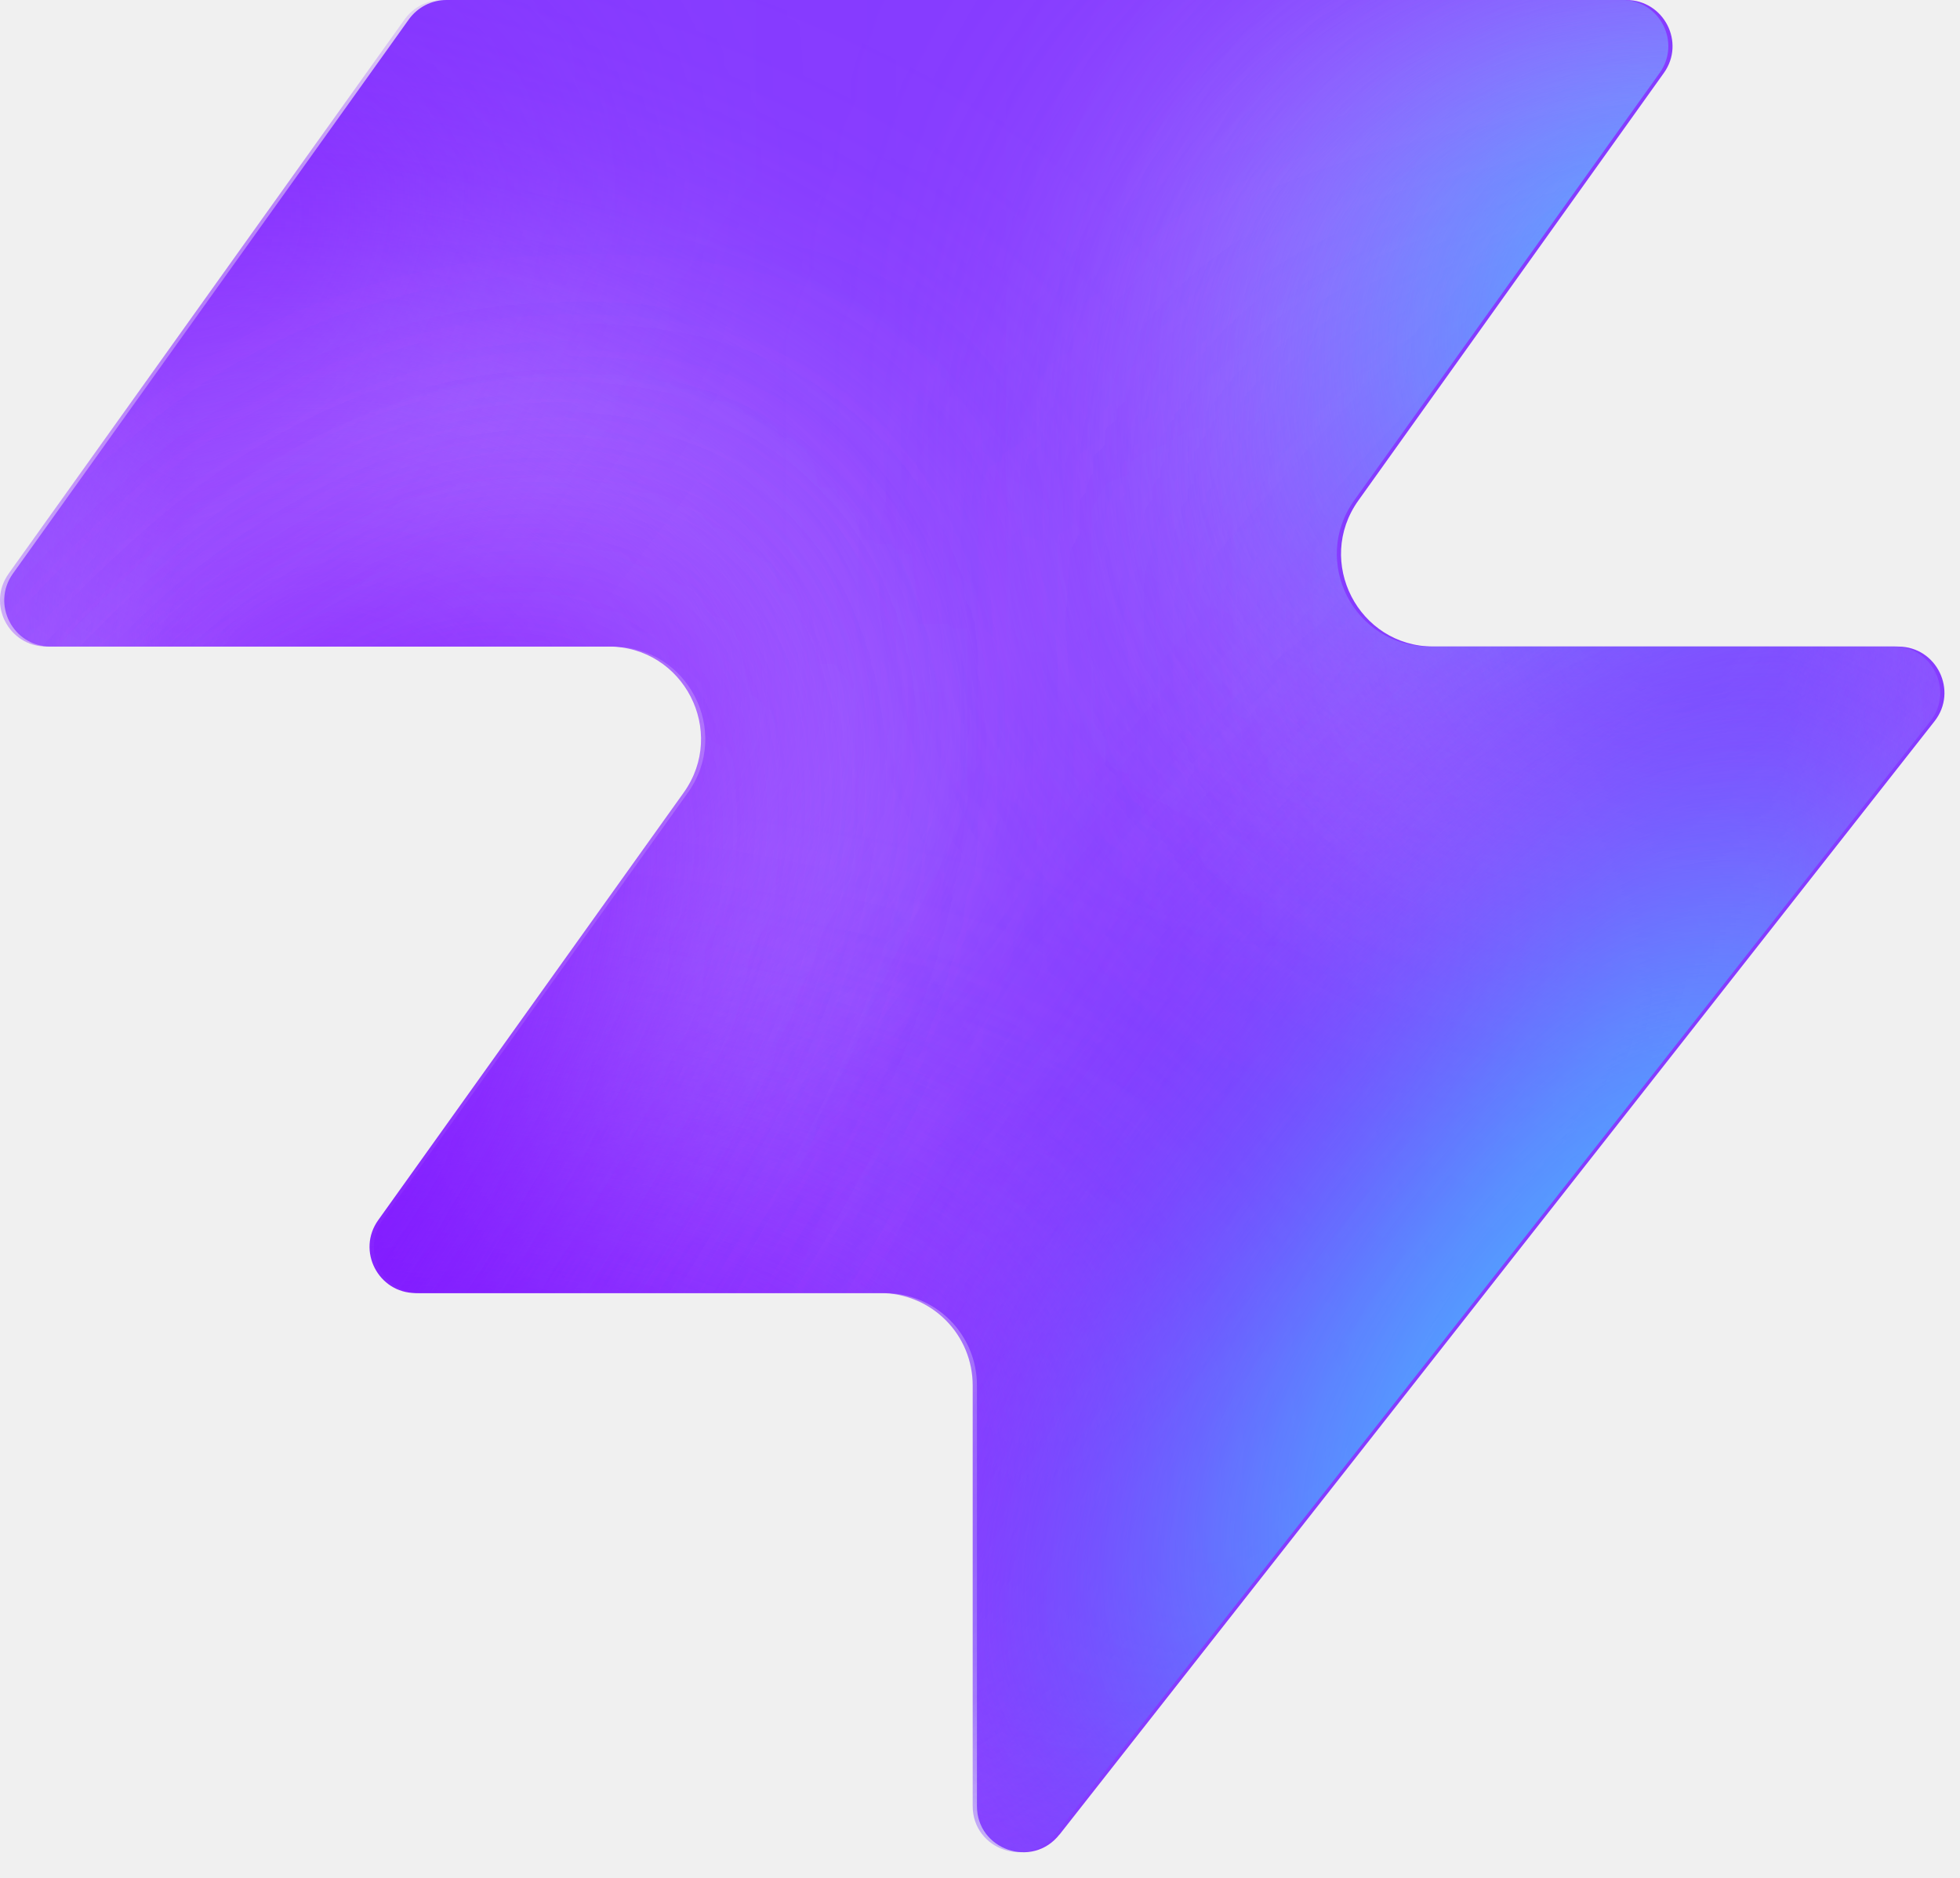
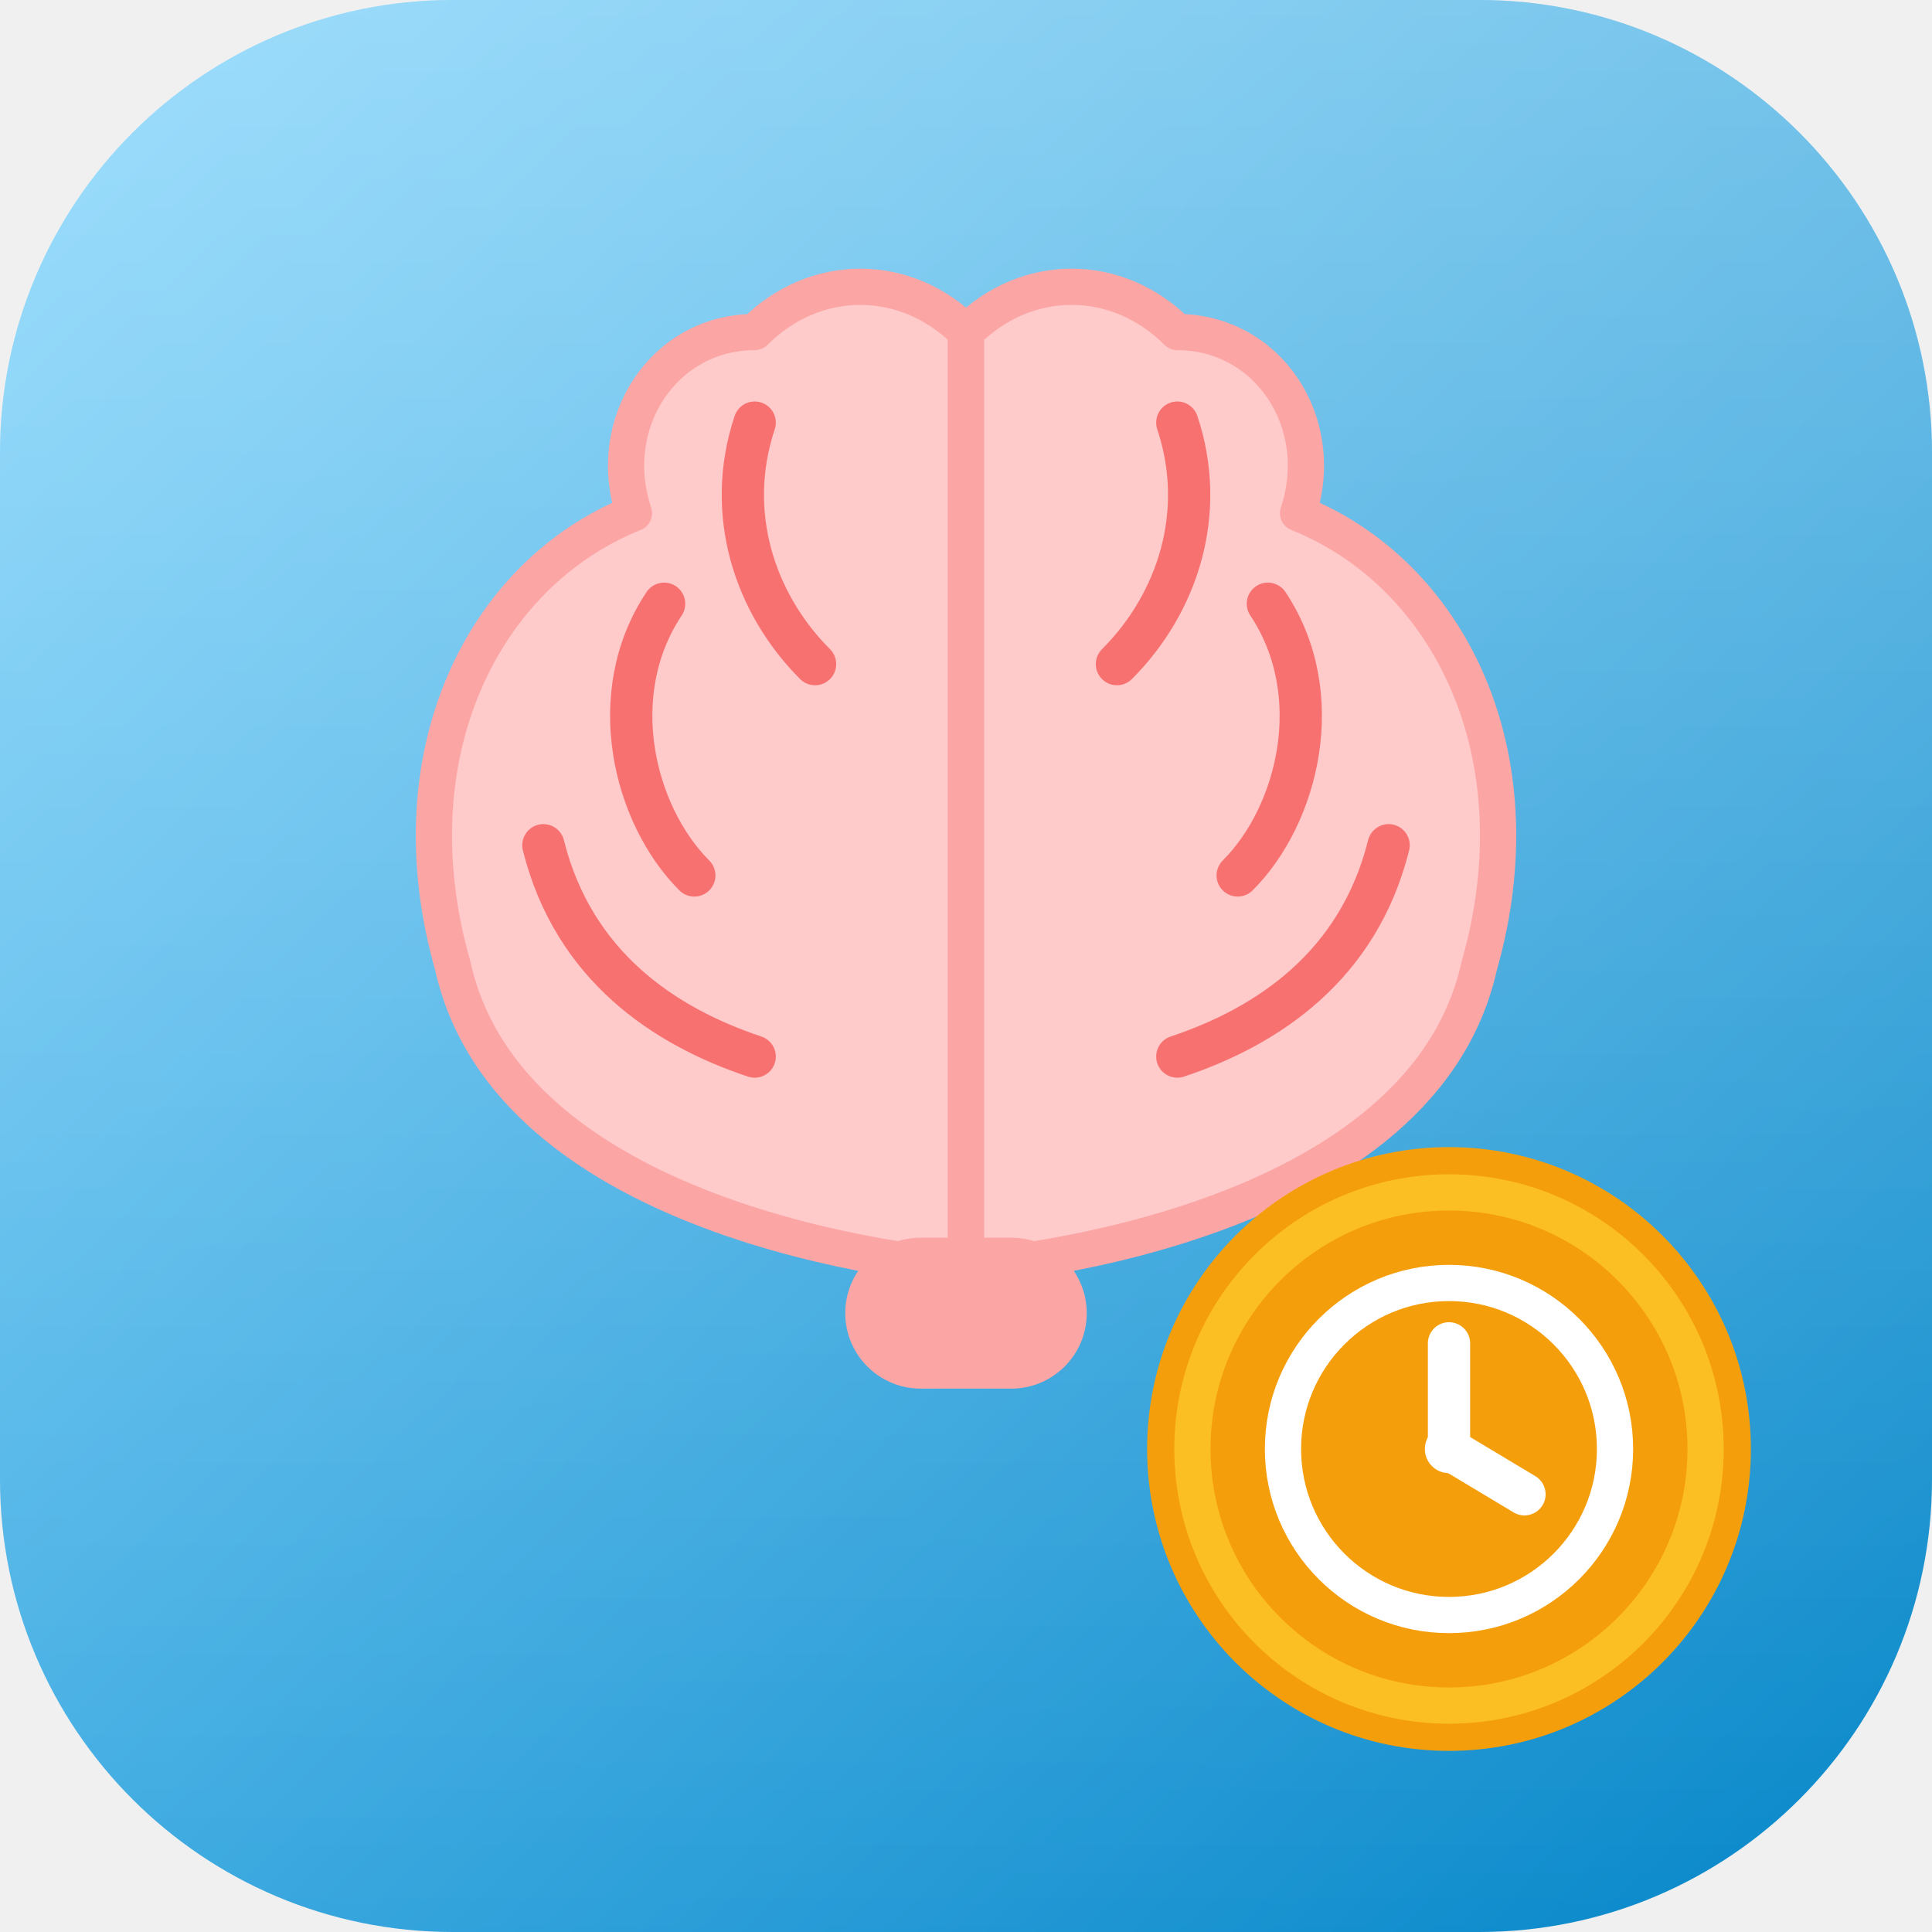
- <svg xmlns="http://www.w3.org/2000/svg" width="48" height="46" fill="none" viewBox="0 0 48 46">
-   <path fill="#863bff" d="M25.946 44.938c-.664.845-2.021.375-2.021-.698V33.937a2.26 2.26 0 0 0-2.262-2.262H10.287c-.92 0-1.456-1.04-.92-1.788l7.48-10.471c1.07-1.497 0-3.578-1.842-3.578H1.237c-.92 0-1.456-1.04-.92-1.788L10.013.474c.214-.297.556-.474.92-.474h28.894c.92 0 1.456 1.04.92 1.788l-7.48 10.471c-1.07 1.498 0 3.579 1.842 3.579h11.377c.943 0 1.473 1.088.89 1.83L25.947 44.94z" style="fill:#863bff;fill:color(display-p3 .525 .23 1);fill-opacity:1" />
-   <mask id="a" width="48" height="46" x="0" y="0" maskUnits="userSpaceOnUse" style="mask-type:alpha">
-     <path fill="#000" d="M25.842 44.938c-.664.844-2.021.375-2.021-.698V33.937a2.26 2.26 0 0 0-2.262-2.262H10.183c-.92 0-1.456-1.04-.92-1.788l7.48-10.471c1.07-1.498 0-3.579-1.842-3.579H1.133c-.92 0-1.456-1.04-.92-1.787L9.91.473c.214-.297.556-.474.92-.474h28.894c.92 0 1.456 1.04.92 1.788l-7.48 10.471c-1.07 1.498 0 3.578 1.842 3.578h11.377c.943 0 1.473 1.088.89 1.832L25.843 44.94z" style="fill:#000;fill-opacity:1" />
-   </mask>
-   <g mask="url(#a)">
-     <g filter="url(#b)">
-       <ellipse cx="5.508" cy="14.704" fill="#ede6ff" rx="5.508" ry="14.704" style="fill:#ede6ff;fill:color(display-p3 .927 .903 1);fill-opacity:1" transform="matrix(.00324 1 1 -.00324 -4.47 31.516)" />
-     </g>
-     <g filter="url(#c)">
-       <ellipse cx="10.399" cy="29.851" fill="#ede6ff" rx="10.399" ry="29.851" style="fill:#ede6ff;fill:color(display-p3 .927 .903 1);fill-opacity:1" transform="matrix(.00324 1 1 -.00324 -39.328 7.883)" />
-     </g>
-     <g filter="url(#d)">
-       <ellipse cx="5.508" cy="30.487" fill="#7e14ff" rx="5.508" ry="30.487" style="fill:#7e14ff;fill:color(display-p3 .492 .077 1);fill-opacity:1" transform="rotate(89.814 -25.913 -14.639)scale(1 -1)" />
-     </g>
-     <g filter="url(#e)">
-       <ellipse cx="5.508" cy="30.599" fill="#7e14ff" rx="5.508" ry="30.599" style="fill:#7e14ff;fill:color(display-p3 .492 .077 1);fill-opacity:1" transform="rotate(89.814 -32.644 -3.334)scale(1 -1)" />
-     </g>
-     <g filter="url(#f)">
-       <ellipse cx="5.508" cy="30.599" fill="#7e14ff" rx="5.508" ry="30.599" style="fill:#7e14ff;fill:color(display-p3 .492 .077 1);fill-opacity:1" transform="matrix(.00324 1 1 -.00324 -34.34 30.47)" />
-     </g>
-     <g filter="url(#g)">
-       <ellipse cx="14.072" cy="22.078" fill="#ede6ff" rx="14.072" ry="22.078" style="fill:#ede6ff;fill:color(display-p3 .927 .903 1);fill-opacity:1" transform="rotate(93.35 24.506 48.493)scale(-1 1)" />
-     </g>
-     <g filter="url(#h)">
-       <ellipse cx="3.47" cy="21.501" fill="#7e14ff" rx="3.47" ry="21.501" style="fill:#7e14ff;fill:color(display-p3 .492 .077 1);fill-opacity:1" transform="rotate(89.009 28.708 47.59)scale(-1 1)" />
-     </g>
-     <g filter="url(#i)">
-       <ellipse cx="3.47" cy="21.501" fill="#7e14ff" rx="3.47" ry="21.501" style="fill:#7e14ff;fill:color(display-p3 .492 .077 1);fill-opacity:1" transform="rotate(89.009 28.708 47.59)scale(-1 1)" />
-     </g>
-     <g filter="url(#j)">
-       <ellipse cx=".387" cy="8.972" fill="#7e14ff" rx="4.407" ry="29.108" style="fill:#7e14ff;fill:color(display-p3 .492 .077 1);fill-opacity:1" transform="rotate(39.51 .387 8.972)" />
-     </g>
-     <g filter="url(#k)">
-       <ellipse cx="47.523" cy="-6.092" fill="#7e14ff" rx="4.407" ry="29.108" style="fill:#7e14ff;fill:color(display-p3 .492 .077 1);fill-opacity:1" transform="rotate(37.892 47.523 -6.092)" />
-     </g>
-     <g filter="url(#l)">
-       <ellipse cx="41.412" cy="6.333" fill="#47bfff" rx="5.971" ry="9.665" style="fill:#47bfff;fill:color(display-p3 .28 .748 1);fill-opacity:1" transform="rotate(37.892 41.412 6.333)" />
-     </g>
-     <g filter="url(#m)">
-       <ellipse cx="-1.879" cy="38.332" fill="#7e14ff" rx="4.407" ry="29.108" style="fill:#7e14ff;fill:color(display-p3 .492 .077 1);fill-opacity:1" transform="rotate(37.892 -1.88 38.332)" />
-     </g>
-     <g filter="url(#n)">
-       <ellipse cx="-1.879" cy="38.332" fill="#7e14ff" rx="4.407" ry="29.108" style="fill:#7e14ff;fill:color(display-p3 .492 .077 1);fill-opacity:1" transform="rotate(37.892 -1.88 38.332)" />
-     </g>
-     <g filter="url(#o)">
-       <ellipse cx="35.651" cy="29.907" fill="#7e14ff" rx="4.407" ry="29.108" style="fill:#7e14ff;fill:color(display-p3 .492 .077 1);fill-opacity:1" transform="rotate(37.892 35.651 29.907)" />
-     </g>
-     <g filter="url(#p)">
-       <ellipse cx="38.418" cy="32.4" fill="#47bfff" rx="5.971" ry="15.297" style="fill:#47bfff;fill:color(display-p3 .28 .748 1);fill-opacity:1" transform="rotate(37.892 38.418 32.4)" />
-     </g>
-   </g>
+ <svg xmlns="http://www.w3.org/2000/svg" viewBox="0 0 64 64">
  <defs>
-     <filter id="b" width="60.045" height="41.654" x="-19.77" y="16.149" color-interpolation-filters="sRGB" filterUnits="userSpaceOnUse">
-       <feFlood flood-opacity="0" result="BackgroundImageFix" />
-       <feBlend in="SourceGraphic" in2="BackgroundImageFix" result="shape" />
-       <feGaussianBlur result="effect1_foregroundBlur_2002_17158" stdDeviation="7.659" />
-     </filter>
-     <filter id="c" width="90.34" height="51.437" x="-54.613" y="-7.533" color-interpolation-filters="sRGB" filterUnits="userSpaceOnUse">
-       <feFlood flood-opacity="0" result="BackgroundImageFix" />
-       <feBlend in="SourceGraphic" in2="BackgroundImageFix" result="shape" />
-       <feGaussianBlur result="effect1_foregroundBlur_2002_17158" stdDeviation="7.659" />
-     </filter>
-     <filter id="d" width="79.355" height="29.4" x="-49.64" y="2.03" color-interpolation-filters="sRGB" filterUnits="userSpaceOnUse">
-       <feFlood flood-opacity="0" result="BackgroundImageFix" />
-       <feBlend in="SourceGraphic" in2="BackgroundImageFix" result="shape" />
-       <feGaussianBlur result="effect1_foregroundBlur_2002_17158" stdDeviation="4.596" />
-     </filter>
-     <filter id="e" width="79.579" height="29.4" x="-45.045" y="20.029" color-interpolation-filters="sRGB" filterUnits="userSpaceOnUse">
-       <feFlood flood-opacity="0" result="BackgroundImageFix" />
-       <feBlend in="SourceGraphic" in2="BackgroundImageFix" result="shape" />
-       <feGaussianBlur result="effect1_foregroundBlur_2002_17158" stdDeviation="4.596" />
-     </filter>
-     <filter id="f" width="79.579" height="29.4" x="-43.513" y="21.178" color-interpolation-filters="sRGB" filterUnits="userSpaceOnUse">
-       <feFlood flood-opacity="0" result="BackgroundImageFix" />
-       <feBlend in="SourceGraphic" in2="BackgroundImageFix" result="shape" />
-       <feGaussianBlur result="effect1_foregroundBlur_2002_17158" stdDeviation="4.596" />
-     </filter>
-     <filter id="g" width="74.749" height="58.852" x="15.756" y="-17.901" color-interpolation-filters="sRGB" filterUnits="userSpaceOnUse">
-       <feFlood flood-opacity="0" result="BackgroundImageFix" />
-       <feBlend in="SourceGraphic" in2="BackgroundImageFix" result="shape" />
-       <feGaussianBlur result="effect1_foregroundBlur_2002_17158" stdDeviation="7.659" />
-     </filter>
-     <filter id="h" width="61.377" height="25.362" x="23.548" y="2.284" color-interpolation-filters="sRGB" filterUnits="userSpaceOnUse">
-       <feFlood flood-opacity="0" result="BackgroundImageFix" />
-       <feBlend in="SourceGraphic" in2="BackgroundImageFix" result="shape" />
-       <feGaussianBlur result="effect1_foregroundBlur_2002_17158" stdDeviation="4.596" />
-     </filter>
-     <filter id="i" width="61.377" height="25.362" x="23.548" y="2.284" color-interpolation-filters="sRGB" filterUnits="userSpaceOnUse">
-       <feFlood flood-opacity="0" result="BackgroundImageFix" />
-       <feBlend in="SourceGraphic" in2="BackgroundImageFix" result="shape" />
-       <feGaussianBlur result="effect1_foregroundBlur_2002_17158" stdDeviation="4.596" />
-     </filter>
-     <filter id="j" width="56.045" height="63.649" x="-27.636" y="-22.853" color-interpolation-filters="sRGB" filterUnits="userSpaceOnUse">
-       <feFlood flood-opacity="0" result="BackgroundImageFix" />
-       <feBlend in="SourceGraphic" in2="BackgroundImageFix" result="shape" />
-       <feGaussianBlur result="effect1_foregroundBlur_2002_17158" stdDeviation="4.596" />
-     </filter>
-     <filter id="k" width="54.814" height="64.646" x="20.116" y="-38.415" color-interpolation-filters="sRGB" filterUnits="userSpaceOnUse">
-       <feFlood flood-opacity="0" result="BackgroundImageFix" />
-       <feBlend in="SourceGraphic" in2="BackgroundImageFix" result="shape" />
-       <feGaussianBlur result="effect1_foregroundBlur_2002_17158" stdDeviation="4.596" />
-     </filter>
-     <filter id="l" width="33.541" height="35.313" x="24.641" y="-11.323" color-interpolation-filters="sRGB" filterUnits="userSpaceOnUse">
-       <feFlood flood-opacity="0" result="BackgroundImageFix" />
-       <feBlend in="SourceGraphic" in2="BackgroundImageFix" result="shape" />
-       <feGaussianBlur result="effect1_foregroundBlur_2002_17158" stdDeviation="4.596" />
-     </filter>
-     <filter id="m" width="54.814" height="64.646" x="-29.286" y="6.009" color-interpolation-filters="sRGB" filterUnits="userSpaceOnUse">
-       <feFlood flood-opacity="0" result="BackgroundImageFix" />
-       <feBlend in="SourceGraphic" in2="BackgroundImageFix" result="shape" />
-       <feGaussianBlur result="effect1_foregroundBlur_2002_17158" stdDeviation="4.596" />
-     </filter>
-     <filter id="n" width="54.814" height="64.646" x="-29.286" y="6.009" color-interpolation-filters="sRGB" filterUnits="userSpaceOnUse">
-       <feFlood flood-opacity="0" result="BackgroundImageFix" />
-       <feBlend in="SourceGraphic" in2="BackgroundImageFix" result="shape" />
-       <feGaussianBlur result="effect1_foregroundBlur_2002_17158" stdDeviation="4.596" />
-     </filter>
-     <filter id="o" width="54.814" height="64.646" x="8.244" y="-2.416" color-interpolation-filters="sRGB" filterUnits="userSpaceOnUse">
-       <feFlood flood-opacity="0" result="BackgroundImageFix" />
-       <feBlend in="SourceGraphic" in2="BackgroundImageFix" result="shape" />
-       <feGaussianBlur result="effect1_foregroundBlur_2002_17158" stdDeviation="4.596" />
-     </filter>
-     <filter id="p" width="39.409" height="43.623" x="18.713" y="10.588" color-interpolation-filters="sRGB" filterUnits="userSpaceOnUse">
-       <feFlood flood-opacity="0" result="BackgroundImageFix" />
-       <feBlend in="SourceGraphic" in2="BackgroundImageFix" result="shape" />
-       <feGaussianBlur result="effect1_foregroundBlur_2002_17158" stdDeviation="4.596" />
-     </filter>
+     <linearGradient id="bg" x1="0%" y1="0%" x2="100%" y2="100%">
+       <stop offset="0%" stop-color="#7DD3FC" />
+       <stop offset="100%" stop-color="#0284C7" />
+     </linearGradient>
+     <linearGradient id="shine" x1="0%" y1="0%" x2="0%" y2="100%">
+       <stop offset="0%" stop-color="rgba(255,255,255,0.28)" />
+       <stop offset="100%" stop-color="rgba(255,255,255,0)" />
+     </linearGradient>
  </defs>
+   <rect width="64" height="64" rx="15" fill="url(#bg)" />
+   <rect width="64" height="64" rx="15" fill="url(#shine)" />
+   <path d="     M32 42     C32 42 17 41 15 32     C13 25 16 19 21 17     C20 14 22 11 25 11     C27 9 30 9 32 11     L32 42Z" fill="#FECACA" stroke="#FCA5A5" stroke-width="1.2" stroke-linejoin="round" />
+   <path d="     M32 42     C32 42 47 41 49 32     C51 25 48 19 43 17     C44 14 42 11 39 11     C37 9 34 9 32 11     L32 42Z" fill="#FECACA" stroke="#FCA5A5" stroke-width="1.2" stroke-linejoin="round" />
+   <rect x="28" y="41" width="8" height="5" rx="2.5" fill="#FCA5A5" />
+   <line x1="32" y1="12" x2="32" y2="41" stroke="#FCA5A5" stroke-width="1" stroke-dasharray="2,1.5" />
+   <path d="M22 20 C20 23 21 27 23 29" fill="none" stroke="#F87171" stroke-width="1.4" stroke-linecap="round" />
+   <path d="M18 28 C19 32 22 34 25 35" fill="none" stroke="#F87171" stroke-width="1.4" stroke-linecap="round" />
+   <path d="M25 14 C24 17 25 20 27 22" fill="none" stroke="#F87171" stroke-width="1.4" stroke-linecap="round" />
+   <path d="M42 20 C44 23 43 27 41 29" fill="none" stroke="#F87171" stroke-width="1.4" stroke-linecap="round" />
+   <path d="M46 28 C45 32 42 34 39 35" fill="none" stroke="#F87171" stroke-width="1.4" stroke-linecap="round" />
+   <path d="M39 14 C40 17 39 20 37 22" fill="none" stroke="#F87171" stroke-width="1.4" stroke-linecap="round" />
+   <circle cx="48" cy="48" r="10" fill="#F59E0B" />
+   <circle cx="48" cy="48" r="10" fill="url(#coinshine)" opacity="0.3" />
+   <circle cx="48" cy="48" r="8.5" fill="none" stroke="#FBBF24" stroke-width="1.2" />
+   <circle cx="48" cy="48" r="5.5" fill="none" stroke="white" stroke-width="1.2" />
+   <line x1="48" y1="48" x2="48" y2="44.5" stroke="white" stroke-width="1.4" stroke-linecap="round" />
+   <line x1="48" y1="48" x2="50.5" y2="49.5" stroke="white" stroke-width="1.4" stroke-linecap="round" />
+   <circle cx="48" cy="48" r="0.8" fill="white" />
</svg>
